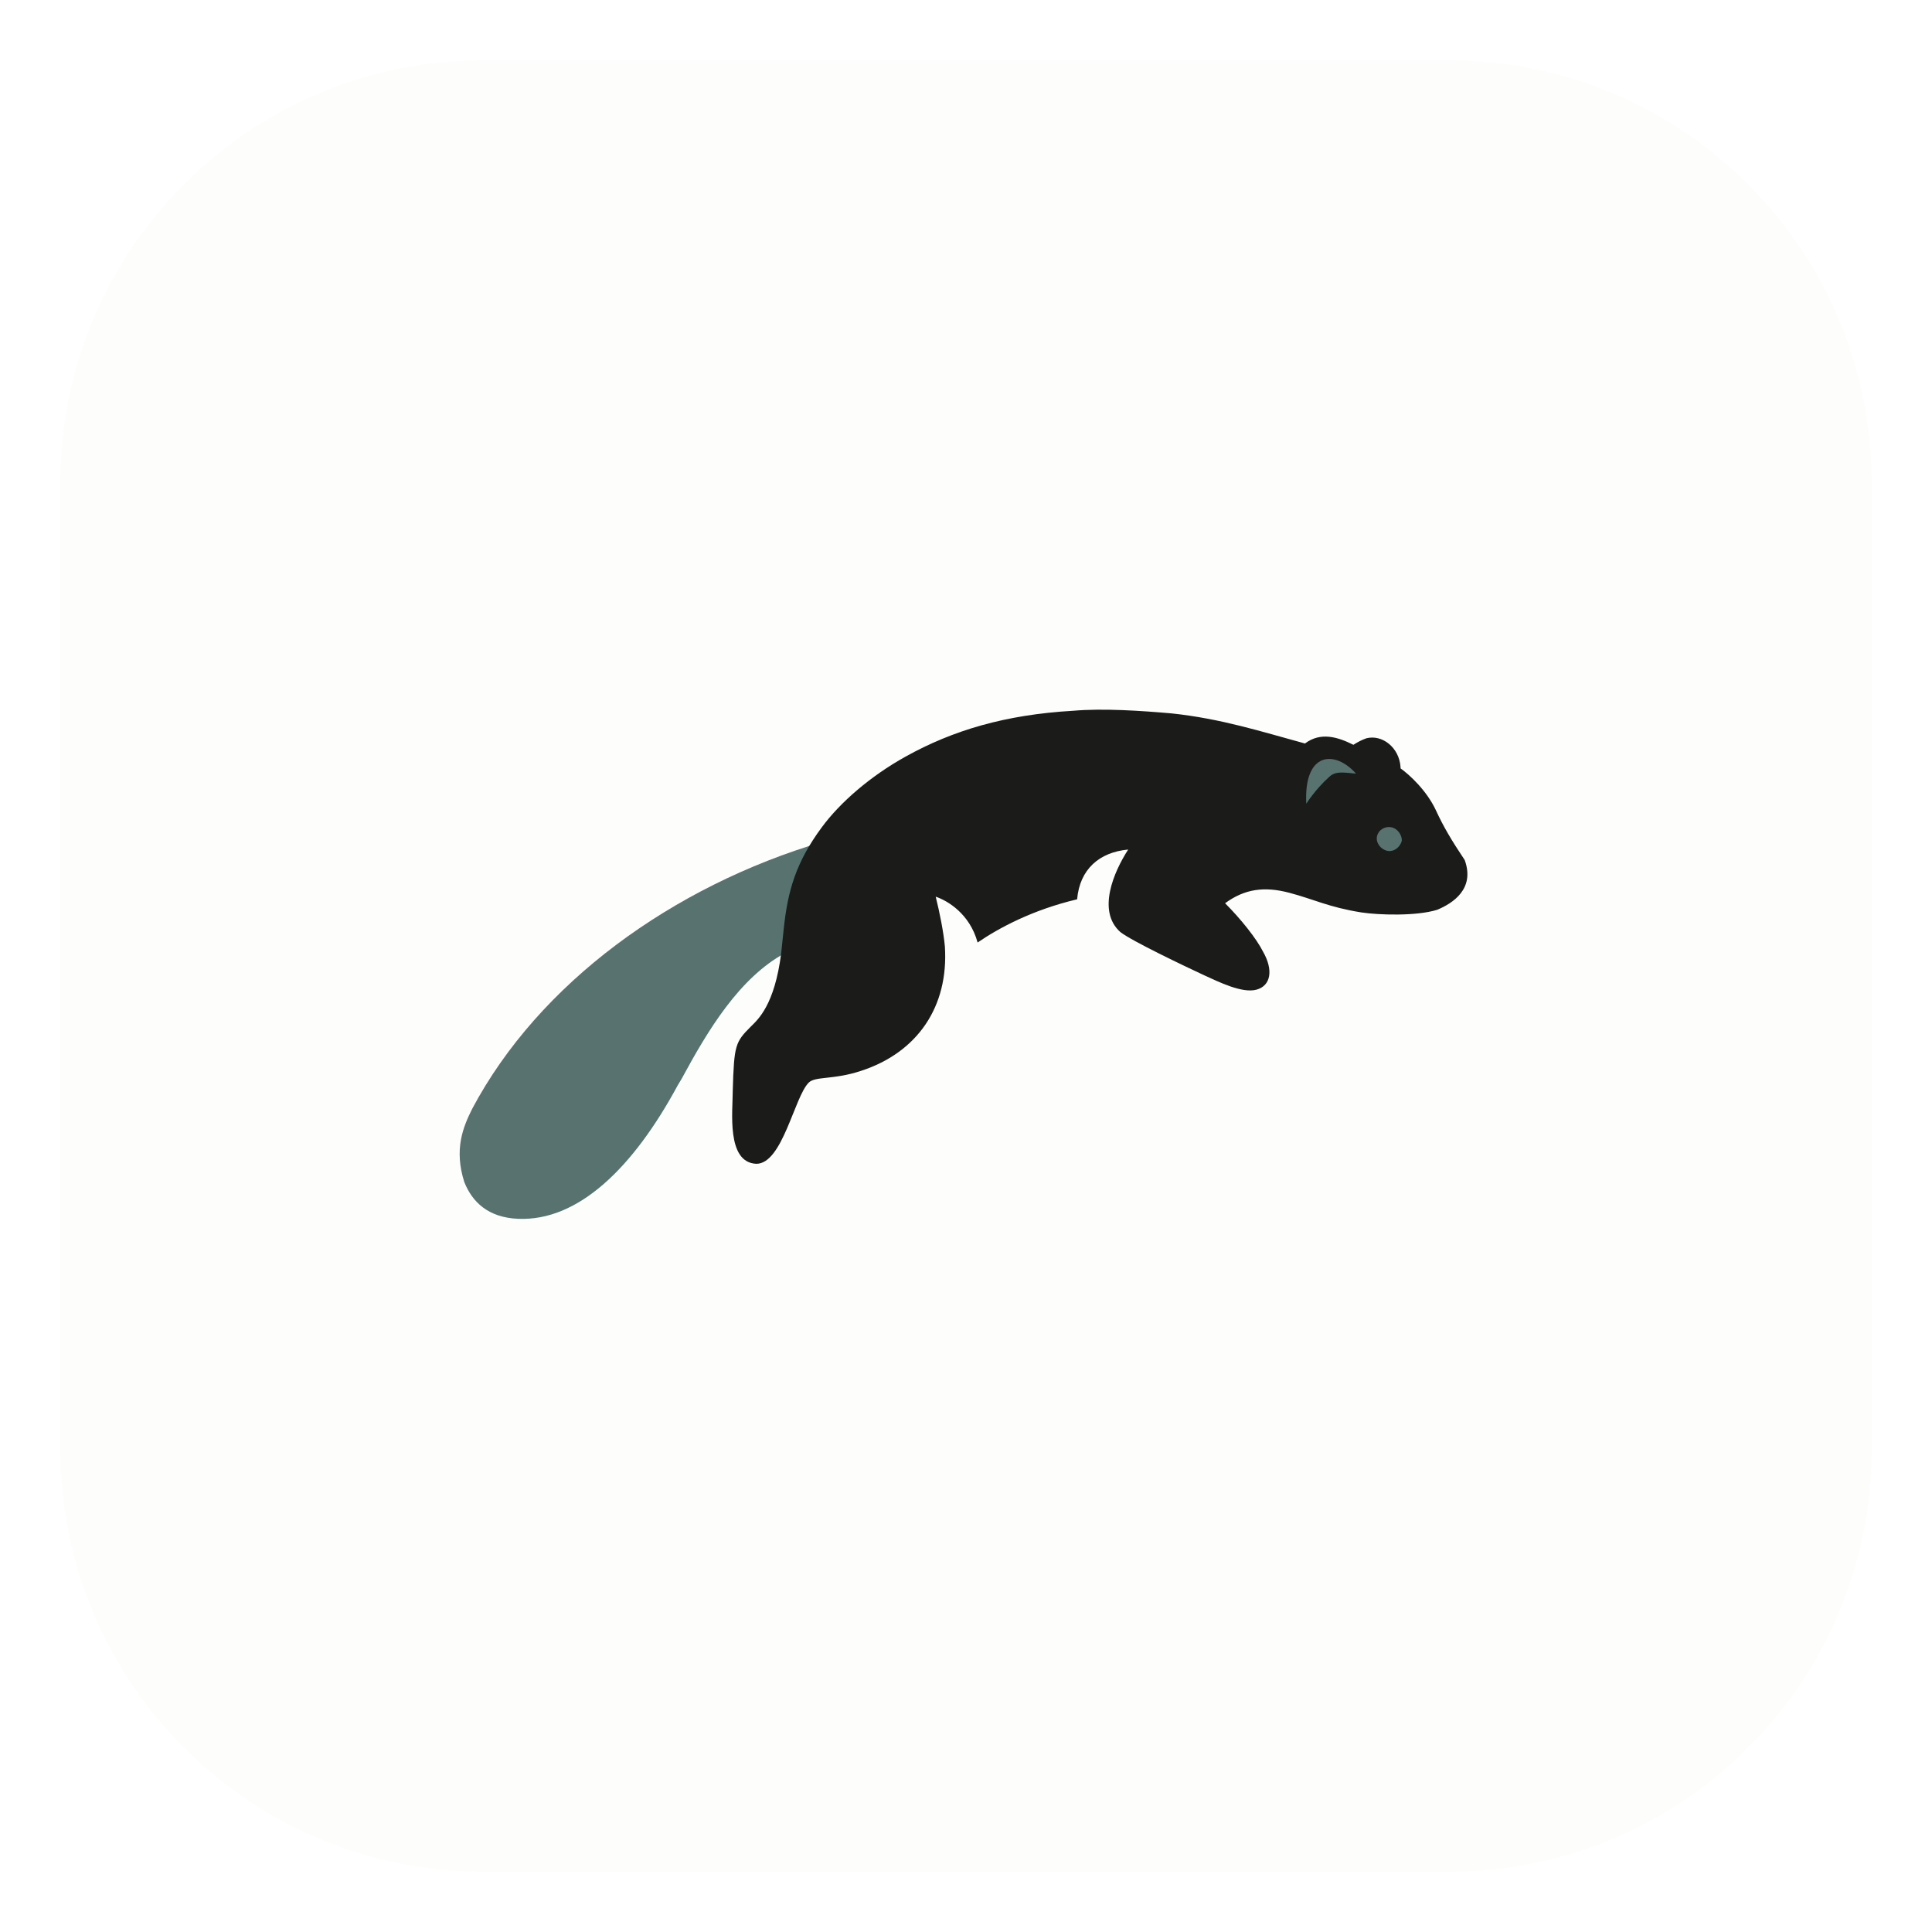
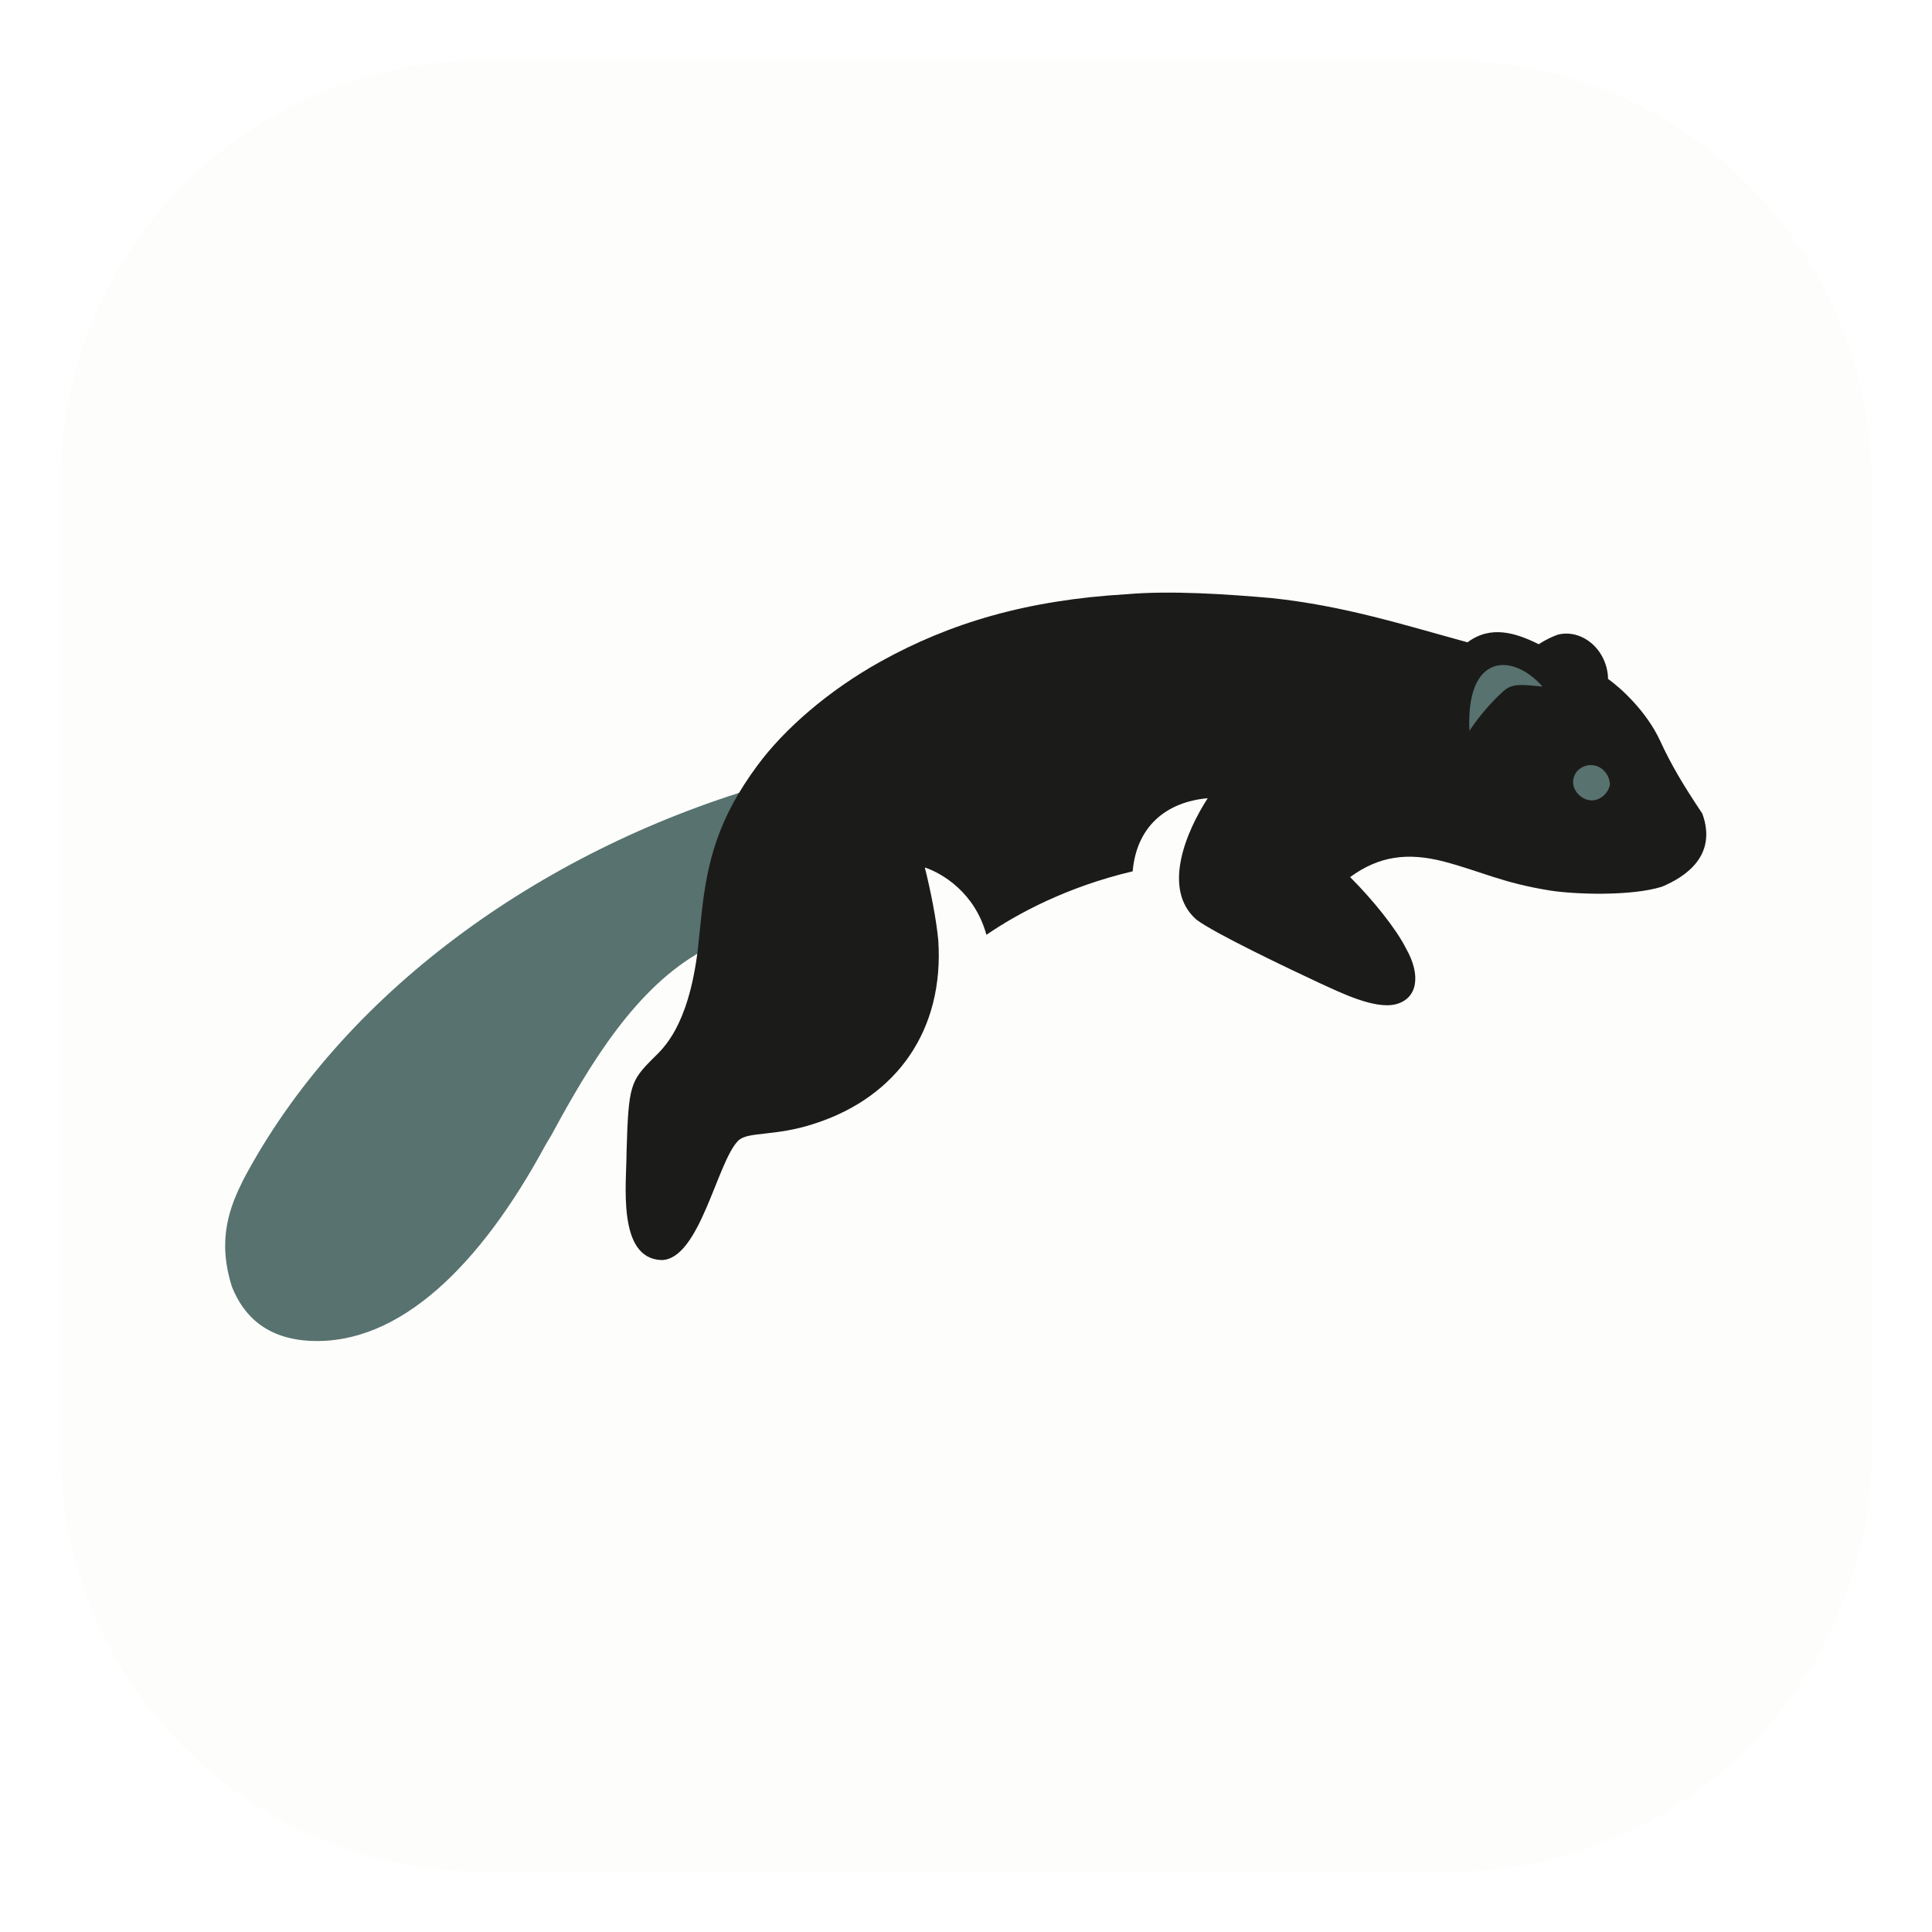
<svg xmlns="http://www.w3.org/2000/svg" viewBox="0 0 512 512" role="img" aria-label="Lusk">
  <rect x="16" y="16" width="480" height="480" rx="112" fill="#FDFDFB" />
-   <g transform="translate(54 -157.6) scale(3.47)">
+   <g transform="translate(-40 -351) scale(5.1)">
    <path d="m47.3 109.7c-11.5 3.4-21.7 10.8-26.8 20.4-0.7 1.4-1.4 3.1-0.6 5.6 0.6 1.5 1.8 2.7 4.1 2.8 4.6 0.2 8.8-3.9 12.2-10.2l0.3-0.5c2-3.7 4.4-7.7 7.9-9.6l0.4-0.3" fill="#57726F" />
    <path d="m96.3 111.1c-1-1.5-1.6-2.5-2.2-3.8-0.7-1.5-2-2.7-2.7-3.2v-0.1c-0.1-1.5-1.4-2.5-2.6-2.2-0.3 0.1-0.7 0.3-1 0.5-1.2-0.6-2.5-1-3.7-0.1-3.3-0.9-6.4-1.9-10.2-2.3-2.3-0.2-5.2-0.4-7.5-0.2-5.2 0.3-9.2 1.5-12.8 3.5-2.7 1.5-5 3.5-6.4 5.4-2 2.7-2.6 4.9-2.9 7.7l-0.2 1.9c-0.5 4-1.8 5.1-2.3 5.6-1.2 1.2-1.3 1.4-1.4 4.9 0 1.6-0.5 5.5 1.8 5.6 2 0 2.9-5.1 4-6.2 0.5-0.5 1.9-0.2 4-0.9 4.3-1.4 6.7-4.9 6.4-9.5-0.1-1.1-0.4-2.6-0.7-3.8 0.9 0.3 2.6 1.3 3.2 3.5 1.6-1.1 4.2-2.5 7.6-3.3 0.2-2.3 1.7-3.6 3.9-3.8-1.1 1.7-2.4 4.7-0.6 6.3 0.9 0.7 4.9 2.6 6.4 3.3 1.1 0.5 2.9 1.4 4 1.1s1.3-1.5 0.5-2.9c-0.5-1-1.7-2.5-2.9-3.7 1.5-1.1 3-1.3 4.9-0.8s3 1.1 5.5 1.5c1.3 0.2 4.2 0.3 5.8-0.2 1.2-0.5 2.9-1.6 2.1-3.8z" fill="#1B1B19" />
    <path d="m84.2 106.8s0.7-1.1 1.7-2c0.5-0.5 1-0.4 2.1-0.3-1.6-1.8-4-1.7-3.8 2.3z" fill="#57726F" />
    <path d="m91.5 109.6c-0.1 0.5-0.6 0.9-1.1 0.8s-0.9-0.6-0.8-1.1 0.6-0.8 1.1-0.7 0.8 0.6 0.8 1z" fill="#57726F" />
  </g>
</svg>
